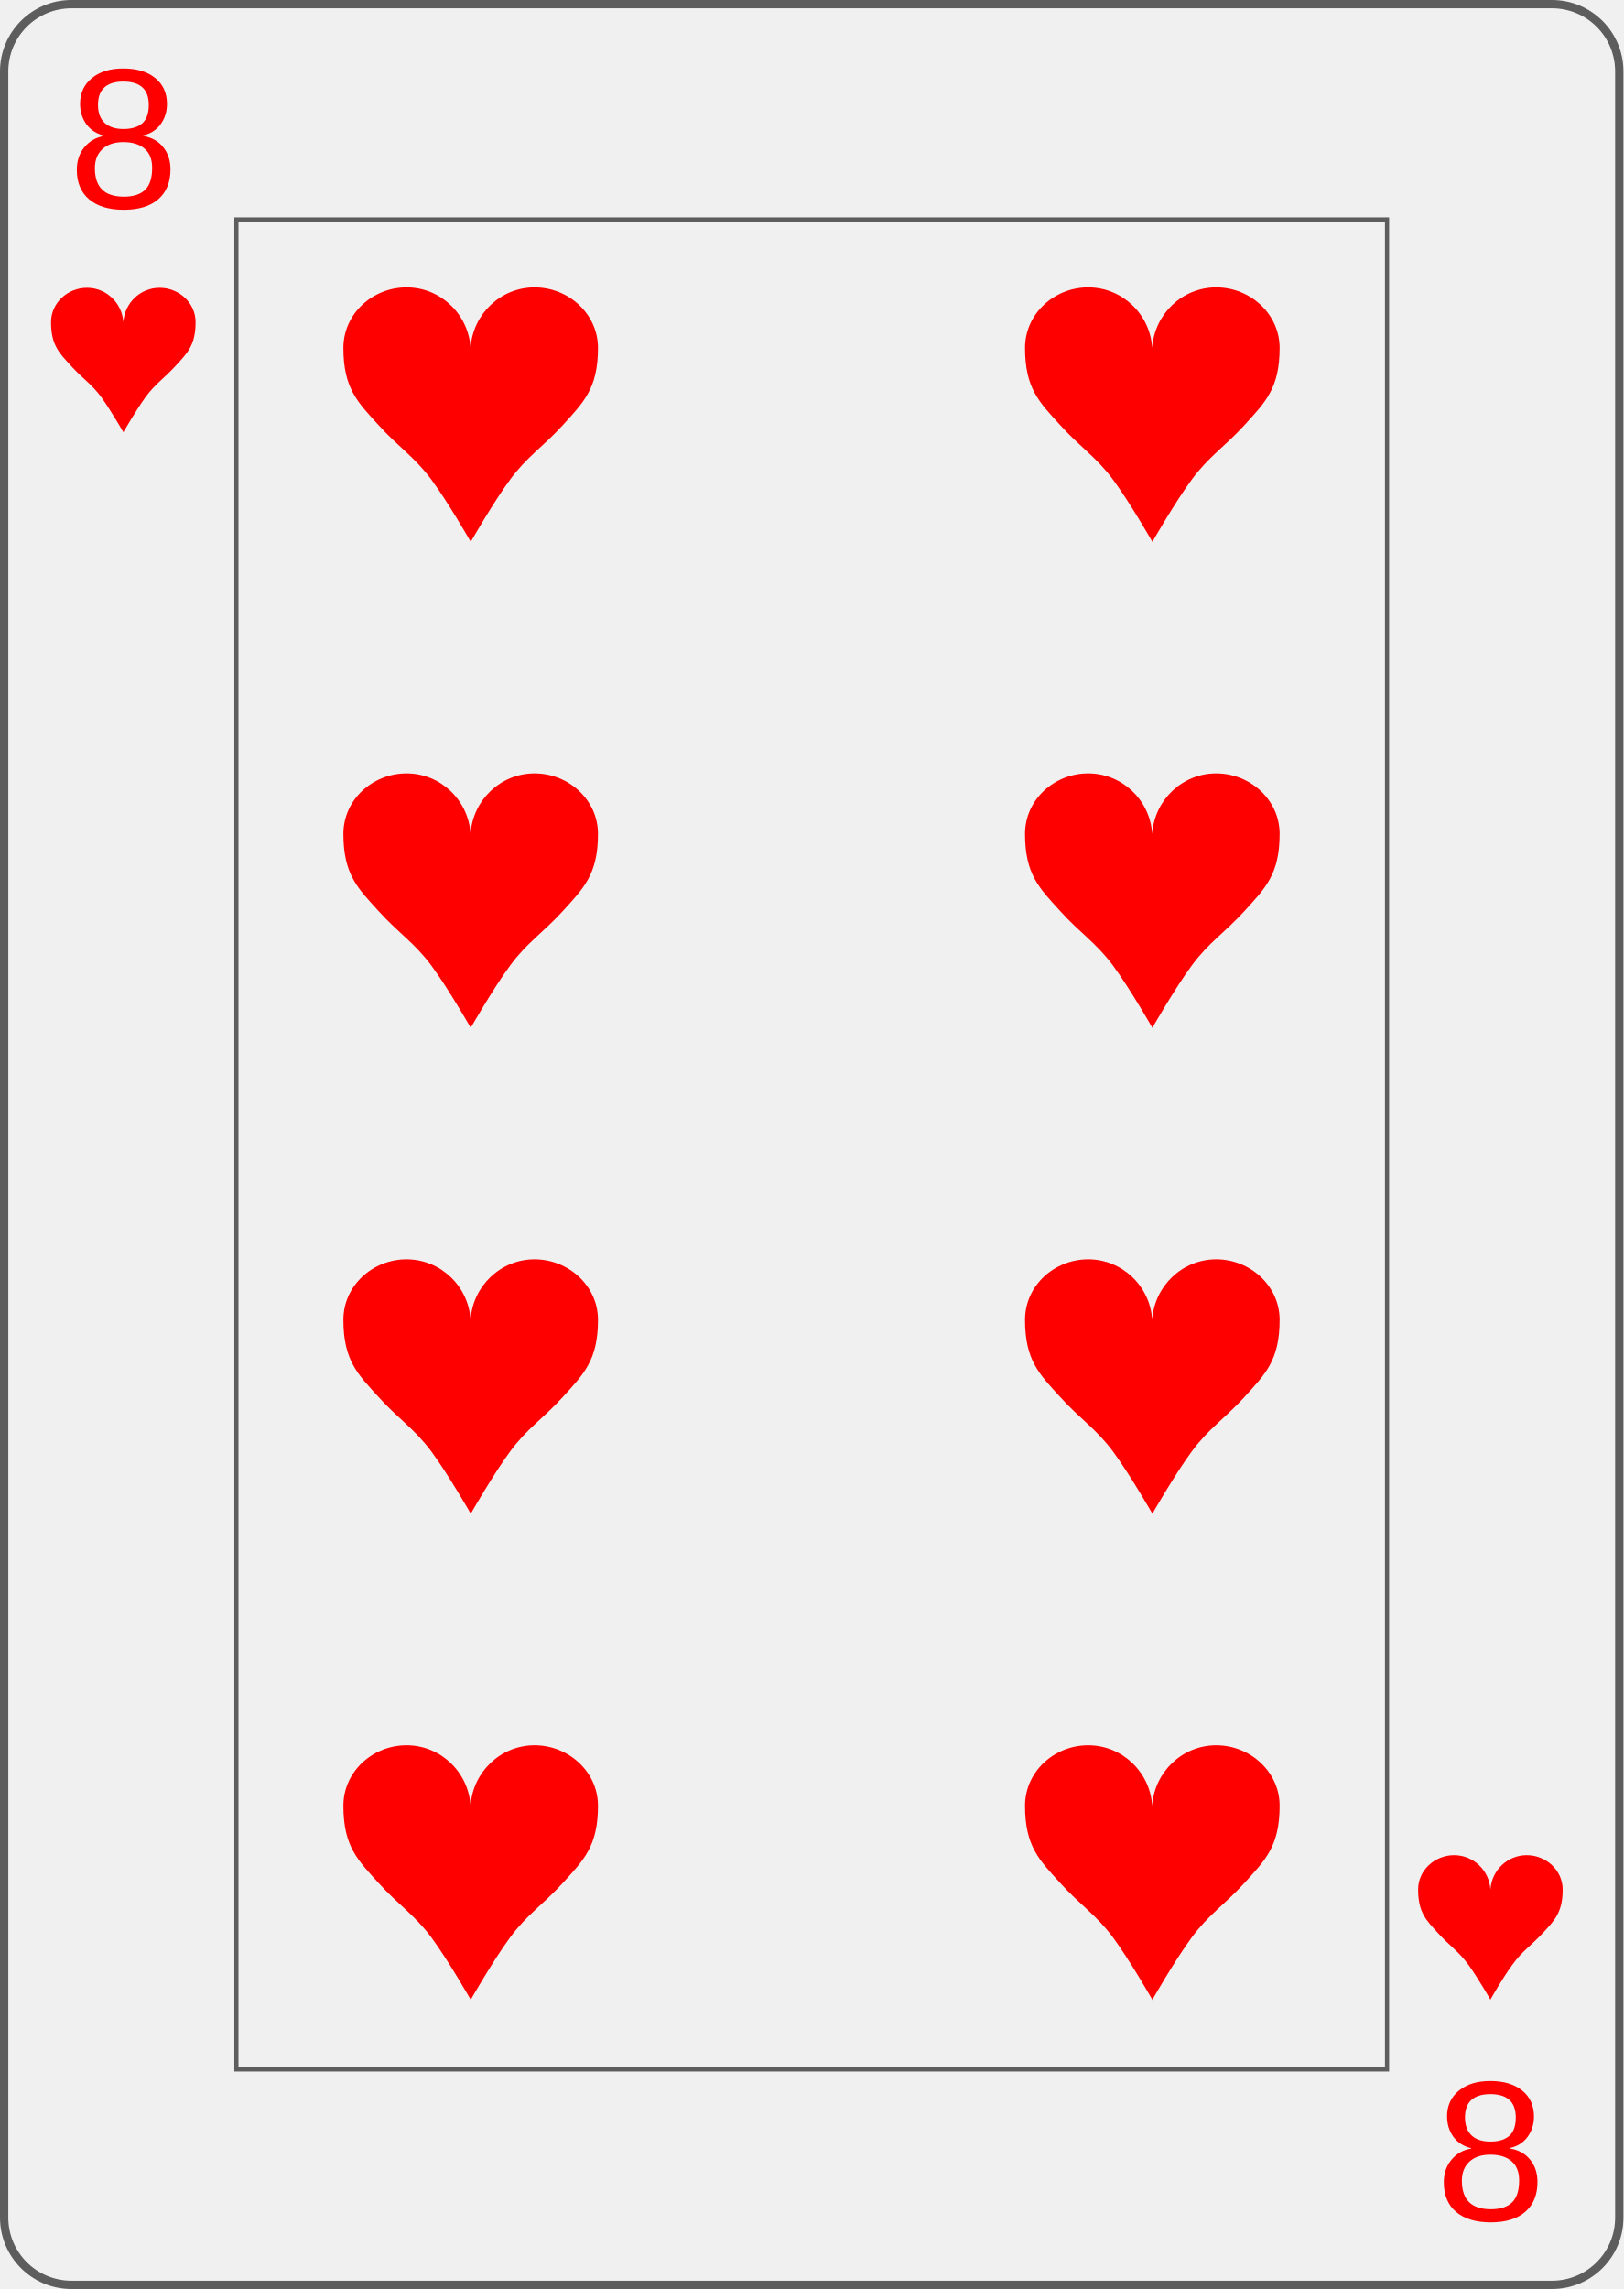
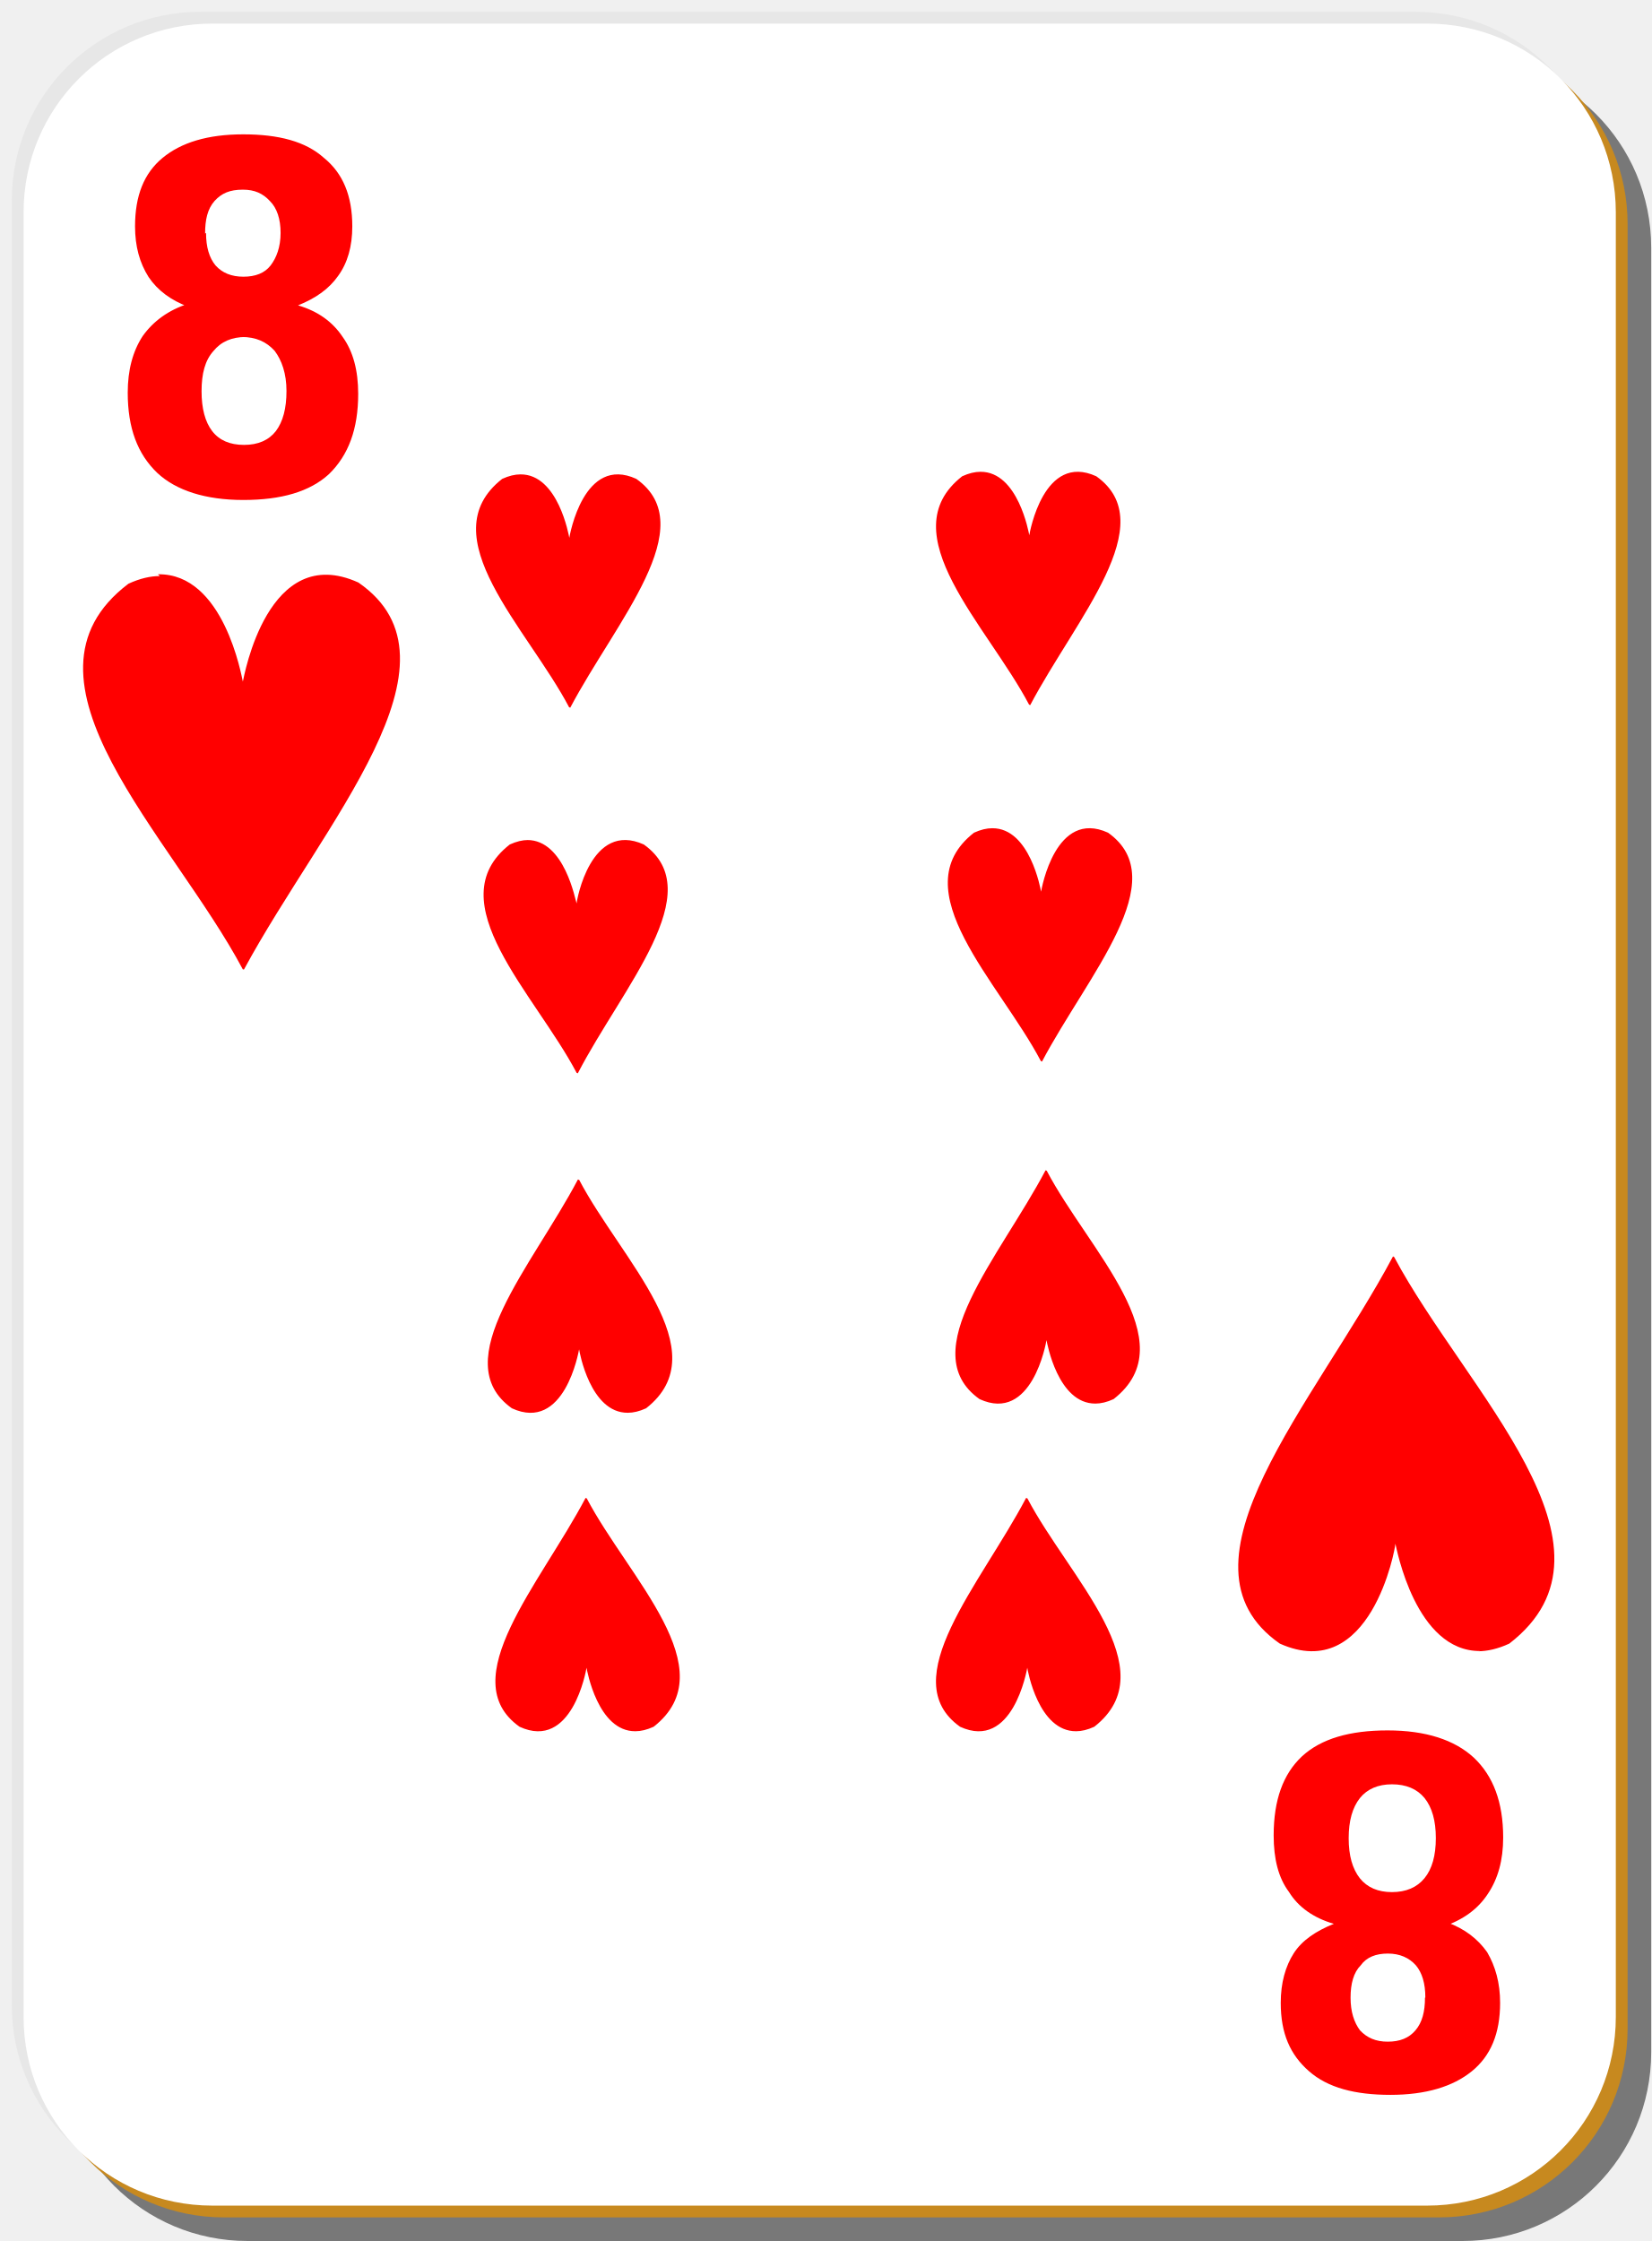
- <svg xmlns="http://www.w3.org/2000/svg" width="195.3" height="275.32" viewBox="0 0 195.3 275.32" version="1">
-   <g>
-     <g fill="none" stroke="#000" transform="translate(-276.37 -312.7)">
-       <rect width="194.3" height="274.32" x="276.87" y="313.2" ry="8.09" rx="8.09" opacity=".61" />
-       <rect width="138.42" height="222.51" x="304.81" y="339.1" stroke-width=".5" ry="0" rx="0" opacity=".61" />
-     </g>
-     <text x="226.39" y="324.86" fill="red" style="line-height:125%" font-size="24" font-family="Arial" transform="translate(-218.195 -299.86)">
-       <tspan x="226.39" y="324.86" style="line-height:125%">8</tspan>
-     </text>
-     <text x="390.84" y="566.93" fill="red" style="line-height:125%" font-size="24" font-family="Arial" transform="translate(-218.195 -299.86)">
-       <tspan x="390.84" y="566.93" style="line-height:125%">8</tspan>
-     </text>
-     <g fill="red">
-       <path d="M56.65 65.2s-2.72-4.76-4.76-7.52c-2.06-2.76-3.96-3.9-6.38-6.58-2.45-2.7-4.2-4.35-4.2-9.25 0-4.1 3.5-7.28 7.6-7.28s7.45 3.23 7.7 7.28c.26-4.05 3.6-7.28 7.7-7.28s7.63 3.2 7.63 7.28c0 4.9-1.77 6.56-4.2 9.25-2.44 2.67-4.34 3.82-6.37 6.58-2.04 2.76-4.76 7.53-4.76 7.53z" />
-     </g>
-     <g fill="red">
-       <path d="M14.84 51.98s-1.55-2.7-2.7-4.27C11 46.18 9.9 45.5 8.54 44c-1.4-1.53-2.4-2.47-2.4-5.25 0-2.32 2-4.13 4.33-4.13 2.32 0 4.22 1.83 4.37 4.13.14-2.3 2.04-4.13 4.36-4.13 2.32 0 4.33 1.8 4.33 4.13 0 2.78-1 3.72-2.4 5.25-1.37 1.5-2.45 2.17-3.6 3.73-1.15 1.58-2.7 4.28-2.7 4.28z" />
-     </g>
-     <g fill="red">
-       <path d="M179.3 240.52s-1.55-2.7-2.7-4.27c-1.15-1.56-2.23-2.22-3.6-3.73-1.4-1.53-2.4-2.47-2.4-5.25 0-2.32 2-4.13 4.33-4.13 2.32 0 4.22 1.83 4.37 4.13.14-2.3 2.04-4.13 4.36-4.13 2.32 0 4.33 1.8 4.33 4.13 0 2.78-1 3.72-2.4 5.25-1.4 1.5-2.48 2.17-3.6 3.73-1.18 1.57-2.7 4.27-2.7 4.27z" />
-     </g>
-     <g fill="red">
-       <path d="M138.65 65.2s-2.72-4.76-4.76-7.52c-2.06-2.76-3.96-3.9-6.38-6.58-2.45-2.7-4.2-4.35-4.2-9.25 0-4.1 3.5-7.28 7.6-7.28s7.45 3.23 7.7 7.28c.26-4.05 3.6-7.28 7.7-7.28s7.63 3.2 7.63 7.28c0 4.9-1.77 6.56-4.2 9.25-2.44 2.67-4.34 3.82-6.37 6.58-2.04 2.76-4.76 7.53-4.76 7.53z" />
-     </g>
-     <g fill="red">
-       <path d="M138.65 240.56s-2.72-4.77-4.76-7.53c-2.06-2.76-3.96-3.9-6.38-6.58-2.45-2.7-4.2-4.35-4.2-9.25 0-4.1 3.5-7.28 7.6-7.28s7.45 3.23 7.7 7.28c.26-4.05 3.6-7.28 7.7-7.28s7.63 3.2 7.63 7.28c0 4.9-1.77 6.56-4.2 9.25-2.44 2.67-4.34 3.82-6.37 6.58-2.04 2.76-4.76 7.53-4.76 7.53z" />
-     </g>
-     <g fill="red">
-       <path d="M56.65 240.56s-2.72-4.77-4.76-7.53c-2.06-2.76-3.96-3.9-6.38-6.58-2.45-2.7-4.2-4.35-4.2-9.25 0-4.1 3.5-7.28 7.6-7.28s7.45 3.23 7.7 7.28c.26-4.05 3.6-7.28 7.7-7.28s7.63 3.2 7.63 7.28c0 4.9-1.77 6.56-4.2 9.25-2.44 2.67-4.34 3.82-6.37 6.58-2.04 2.76-4.76 7.53-4.76 7.53z" />
-     </g>
-     <g fill="red">
-       <g>
-         <path d="M138.65 182.1s-2.72-4.76-4.76-7.52c-2.06-2.76-3.96-3.9-6.38-6.58-2.45-2.7-4.2-4.35-4.2-9.25 0-4.1 3.5-7.28 7.6-7.28s7.45 3.23 7.7 7.28c.26-4.05 3.6-7.28 7.7-7.28s7.63 3.2 7.63 7.28c0 4.9-1.77 6.56-4.2 9.25-2.44 2.67-4.34 3.82-6.37 6.58-2.04 2.76-4.76 7.53-4.76 7.53z" />
-       </g>
-       <g>
-         <path d="M56.65 123.66s-2.72-4.77-4.76-7.53c-2.06-2.76-3.96-3.9-6.38-6.58-2.45-2.7-4.2-4.35-4.2-9.25 0-4.1 3.5-7.28 7.6-7.28s7.45 3.23 7.7 7.28c.26-4.05 3.6-7.28 7.7-7.28s7.63 3.2 7.63 7.28c0 4.9-1.77 6.56-4.2 9.25-2.44 2.67-4.34 3.82-6.37 6.58-2.04 2.76-4.76 7.53-4.76 7.53z" />
-       </g>
-       <g>
-         <path d="M138.65 123.66s-2.72-4.77-4.76-7.53c-2.06-2.76-3.96-3.9-6.38-6.58-2.45-2.7-4.2-4.35-4.2-9.25 0-4.1 3.5-7.28 7.6-7.28s7.45 3.23 7.7 7.28c.26-4.05 3.6-7.28 7.7-7.28s7.63 3.2 7.63 7.28c0 4.9-1.77 6.56-4.2 9.25-2.44 2.67-4.34 3.82-6.37 6.58-2.04 2.76-4.76 7.53-4.76 7.53z" />
-       </g>
-       <g>
-         <path d="M56.65 182.1s-2.72-4.76-4.76-7.52c-2.06-2.76-3.96-3.9-6.38-6.58-2.45-2.7-4.2-4.35-4.2-9.25 0-4.1 3.5-7.28 7.6-7.28s7.45 3.23 7.7 7.28c.26-4.05 3.6-7.28 7.7-7.28s7.63 3.2 7.63 7.28c0 4.9-1.77 6.56-4.2 9.25-2.44 2.67-4.34 3.82-6.37 6.58-2.04 2.76-4.76 7.53-4.76 7.53z" />
-       </g>
-     </g>
-   </g>
+ <svg xmlns="http://www.w3.org/2000/svg" viewBox="0 0 140 190" version="1">
+   <path fill-opacity=".5" d="M21 5h103c8.86 0 16 7.14 16 16v153c0 8.86-7.14 16-16 16H21c-8.86 0-16-7.14-16-16V21c0-8.86 7.14-16 16-16z" />
+   <path fill="#e7e7e7" d="M17 1h103c8.86 0 16 7.14 16 16v153c0 8.86-7.14 16-16 16H17c-8.86 0-16-7.14-16-16V17C1 8.14 8.14 1 17 1z" />
+   <path fill="#c7891f" d="M19 3h103c8.86 0 16 7.14 16 16v153c0 8.86-7.14 16-16 16H19c-8.86 0-16-7.14-16-16V19c0-8.86 7.14-16 16-16z" />
+   <path fill="#fff" d="M18 2h103c8.86 0 16 7.14 16 16v153c0 8.86-7.14 16-16 16H18c-8.86 0-16-7.14-16-16V18C2 9.14 9.14 2 18 2z" />
+   <path fill="red" d="M20.84 28.57c-1.2 0-2.1.4-2.75 1.2-.7.78-1 1.9-1 3.4 0 1.46.3 2.6.9 3.38.6.78 1.5 1.17 2.7 1.17 1.2 0 2.1-.4 2.7-1.17.6-.8.9-1.92.9-3.4s-.4-2.6-1-3.4c-.7-.78-1.6-1.18-2.8-1.18M16 26.02c-1.5-.55-2.64-1.4-3.4-2.53-.76-1.2-1.15-2.6-1.15-4.3 0-2.6.76-4.5 2.33-5.8s3.82-2 6.84-2c3 0 5.3.6 6.85 2 1.6 1.3 2.4 3.2 2.4 5.8 0 1.7-.4 3.1-1.2 4.2-.77 1.1-1.9 1.9-3.4 2.5 1.7.5 2.94 1.4 3.8 2.7.86 1.2 1.3 2.8 1.3 4.8 0 3-.83 5.2-2.47 6.8-1.63 1.5-4.05 2.2-7.27 2.2-3.2 0-5.7-.8-7.3-2.3-1.67-1.6-2.5-3.8-2.5-6.8 0-1.9.42-3.5 1.27-4.8.9-1.26 2.18-2.2 3.87-2.74m1.5-6c0 1.2.27 2.1.8 2.75.57.64 1.36.96 2.37.96 1 0 1.8-.3 2.3-.95s.85-1.56.85-2.76c0-1.17-.3-2.1-.9-2.7-.6-.65-1.3-.97-2.3-.97-1.1 0-1.8.3-2.4.96-.6.68-.8 1.6-.8 2.76" />
+   <path fill="red" fill-rule="evenodd" d="M13.55 48.84c-.8 0-1.68.2-2.66.65-10.7 8.1 3.7 21.4 9.7 32.7h.1c6.7-12.4 19.4-26.1 9.7-32.8-7.7-3.5-9.7 8-9.8 8.4-.1-.4-1.6-9.2-7.2-9.1z" />
+   <path fill="red" d="M118.02 160.42c1.2 0 2.12-.4 2.76-1.18s.96-1.92.96-3.4c0-1.47-.32-2.6-.96-3.4-.64-.77-1.56-1.16-2.76-1.16-1.18 0-2.1.4-2.72 1.17-.63.8-.95 1.92-.95 3.4s.32 2.6.95 3.4c.63.78 1.54 1.17 2.72 1.17m4.67 2.56c1.5.55 2.6 1.4 3.4 2.53.7 1.2 1.1 2.6 1.1 4.3 0 2.6-.8 4.5-2.4 5.8-1.6 1.3-3.9 2-6.9 2-3 0-5.3-.6-6.9-2s-2.4-3.2-2.4-5.8c0-1.7.4-3.1 1.1-4.2.7-1.1 1.9-1.9 3.4-2.5-1.7-.5-3-1.4-3.8-2.7-.9-1.2-1.3-2.8-1.3-4.8 0-3 .8-5.2 2.4-6.7 1.63-1.5 4.05-2.2 7.26-2.2 3.23 0 5.67.8 7.3 2.3 1.66 1.56 2.5 3.8 2.5 6.78 0 1.93-.44 3.5-1.3 4.78-.85 1.3-2.1 2.2-3.8 2.78m-1.5 6c0-1.2-.28-2.1-.8-2.72-.57-.64-1.36-1-2.38-1-1 0-1.8.3-2.3 1-.6.6-.86 1.55-.86 2.74 0 1.2.3 2.1.8 2.77.6.64 1.35.96 2.35.96 1.02 0 1.8-.3 2.36-.97.56-.66.8-1.57.8-2.75" />
+   <path fill="red" fill-rule="evenodd" d="M125.3 140c.8 0 1.7-.2 2.67-.65 10.64-8.2-3.7-21.42-9.76-32.77l-.1-.06c-6.6 12.4-19.3 26.06-9.6 32.83 7.7 3.46 9.8-8.06 9.8-8.47.1.36 1.7 9.15 7.2 9.1zM44.13 40.22c-.47 0-.98.12-1.55.38-6.18 4.84 2.15 12.66 5.67 19.36l.1.04c3.87-7.33 11.23-15.4 5.6-19.4-4.45-2.04-5.64 4.76-5.68 5-.04-.2-.95-5.4-4.14-5.38zm39-.22c-.47 0-.98.12-1.55.38-6.18 4.84 2.15 12.66 5.67 19.36l.1.04c3.87-7.33 11.23-15.4 5.6-19.4-4.45-2.04-5.64 4.76-5.68 5-.04-.2-.95-5.4-4.14-5.38zM44.77 71.22c-.47 0-.98.12-1.55.38-6.18 4.84 2.15 12.66 5.67 19.36l.1.04c3.8-7.33 11.2-15.4 5.6-19.4-4.5-2.04-5.7 4.76-5.7 5-.1-.2-1-5.4-4.2-5.38zm39.36-1c-.47 0-.98.12-1.55.38-6.18 4.84 2.15 12.66 5.67 19.36l.1.04c3.87-7.33 11.23-15.4 5.6-19.4-4.45-2.04-5.64 4.76-5.68 5-.04-.2-.95-5.4-4.14-5.38zm-30.9 49.56c.47 0 .98-.12 1.55-.38 6.18-4.84-2.15-12.65-5.67-19.36L49 100c-3.86 7.34-11.22 15.4-5.6 19.4 4.46 2.05 5.65-4.76 5.7-5 .03.2.94 5.4 4.13 5.38zm.64 27c.47 0 .98-.12 1.55-.38 6.18-4.84-2.15-12.65-5.67-19.36l-.1-.04c-3.87 7.34-11.23 15.4-5.6 19.4 4.45 2.05 5.64-4.76 5.68-5 .04.2.95 5.4 4.14 5.38zm37.37 0c.46 0 .98-.12 1.54-.38 6.2-4.84-2.15-12.65-5.67-19.36L87 127c-3.86 7.34-11.22 15.4-5.6 19.4 4.46 2.05 5.65-4.76 5.7-5 .03.2.94 5.4 4.14 5.38zM92.88 119c.46 0 .98-.12 1.54-.38 6.2-4.84-2.15-12.65-5.67-19.36l-.1-.04c-3.87 7.34-11.23 15.4-5.6 19.4 4.45 2.05 5.64-4.76 5.68-5 .04.2.95 5.4 4.15 5.38z" />
</svg>
